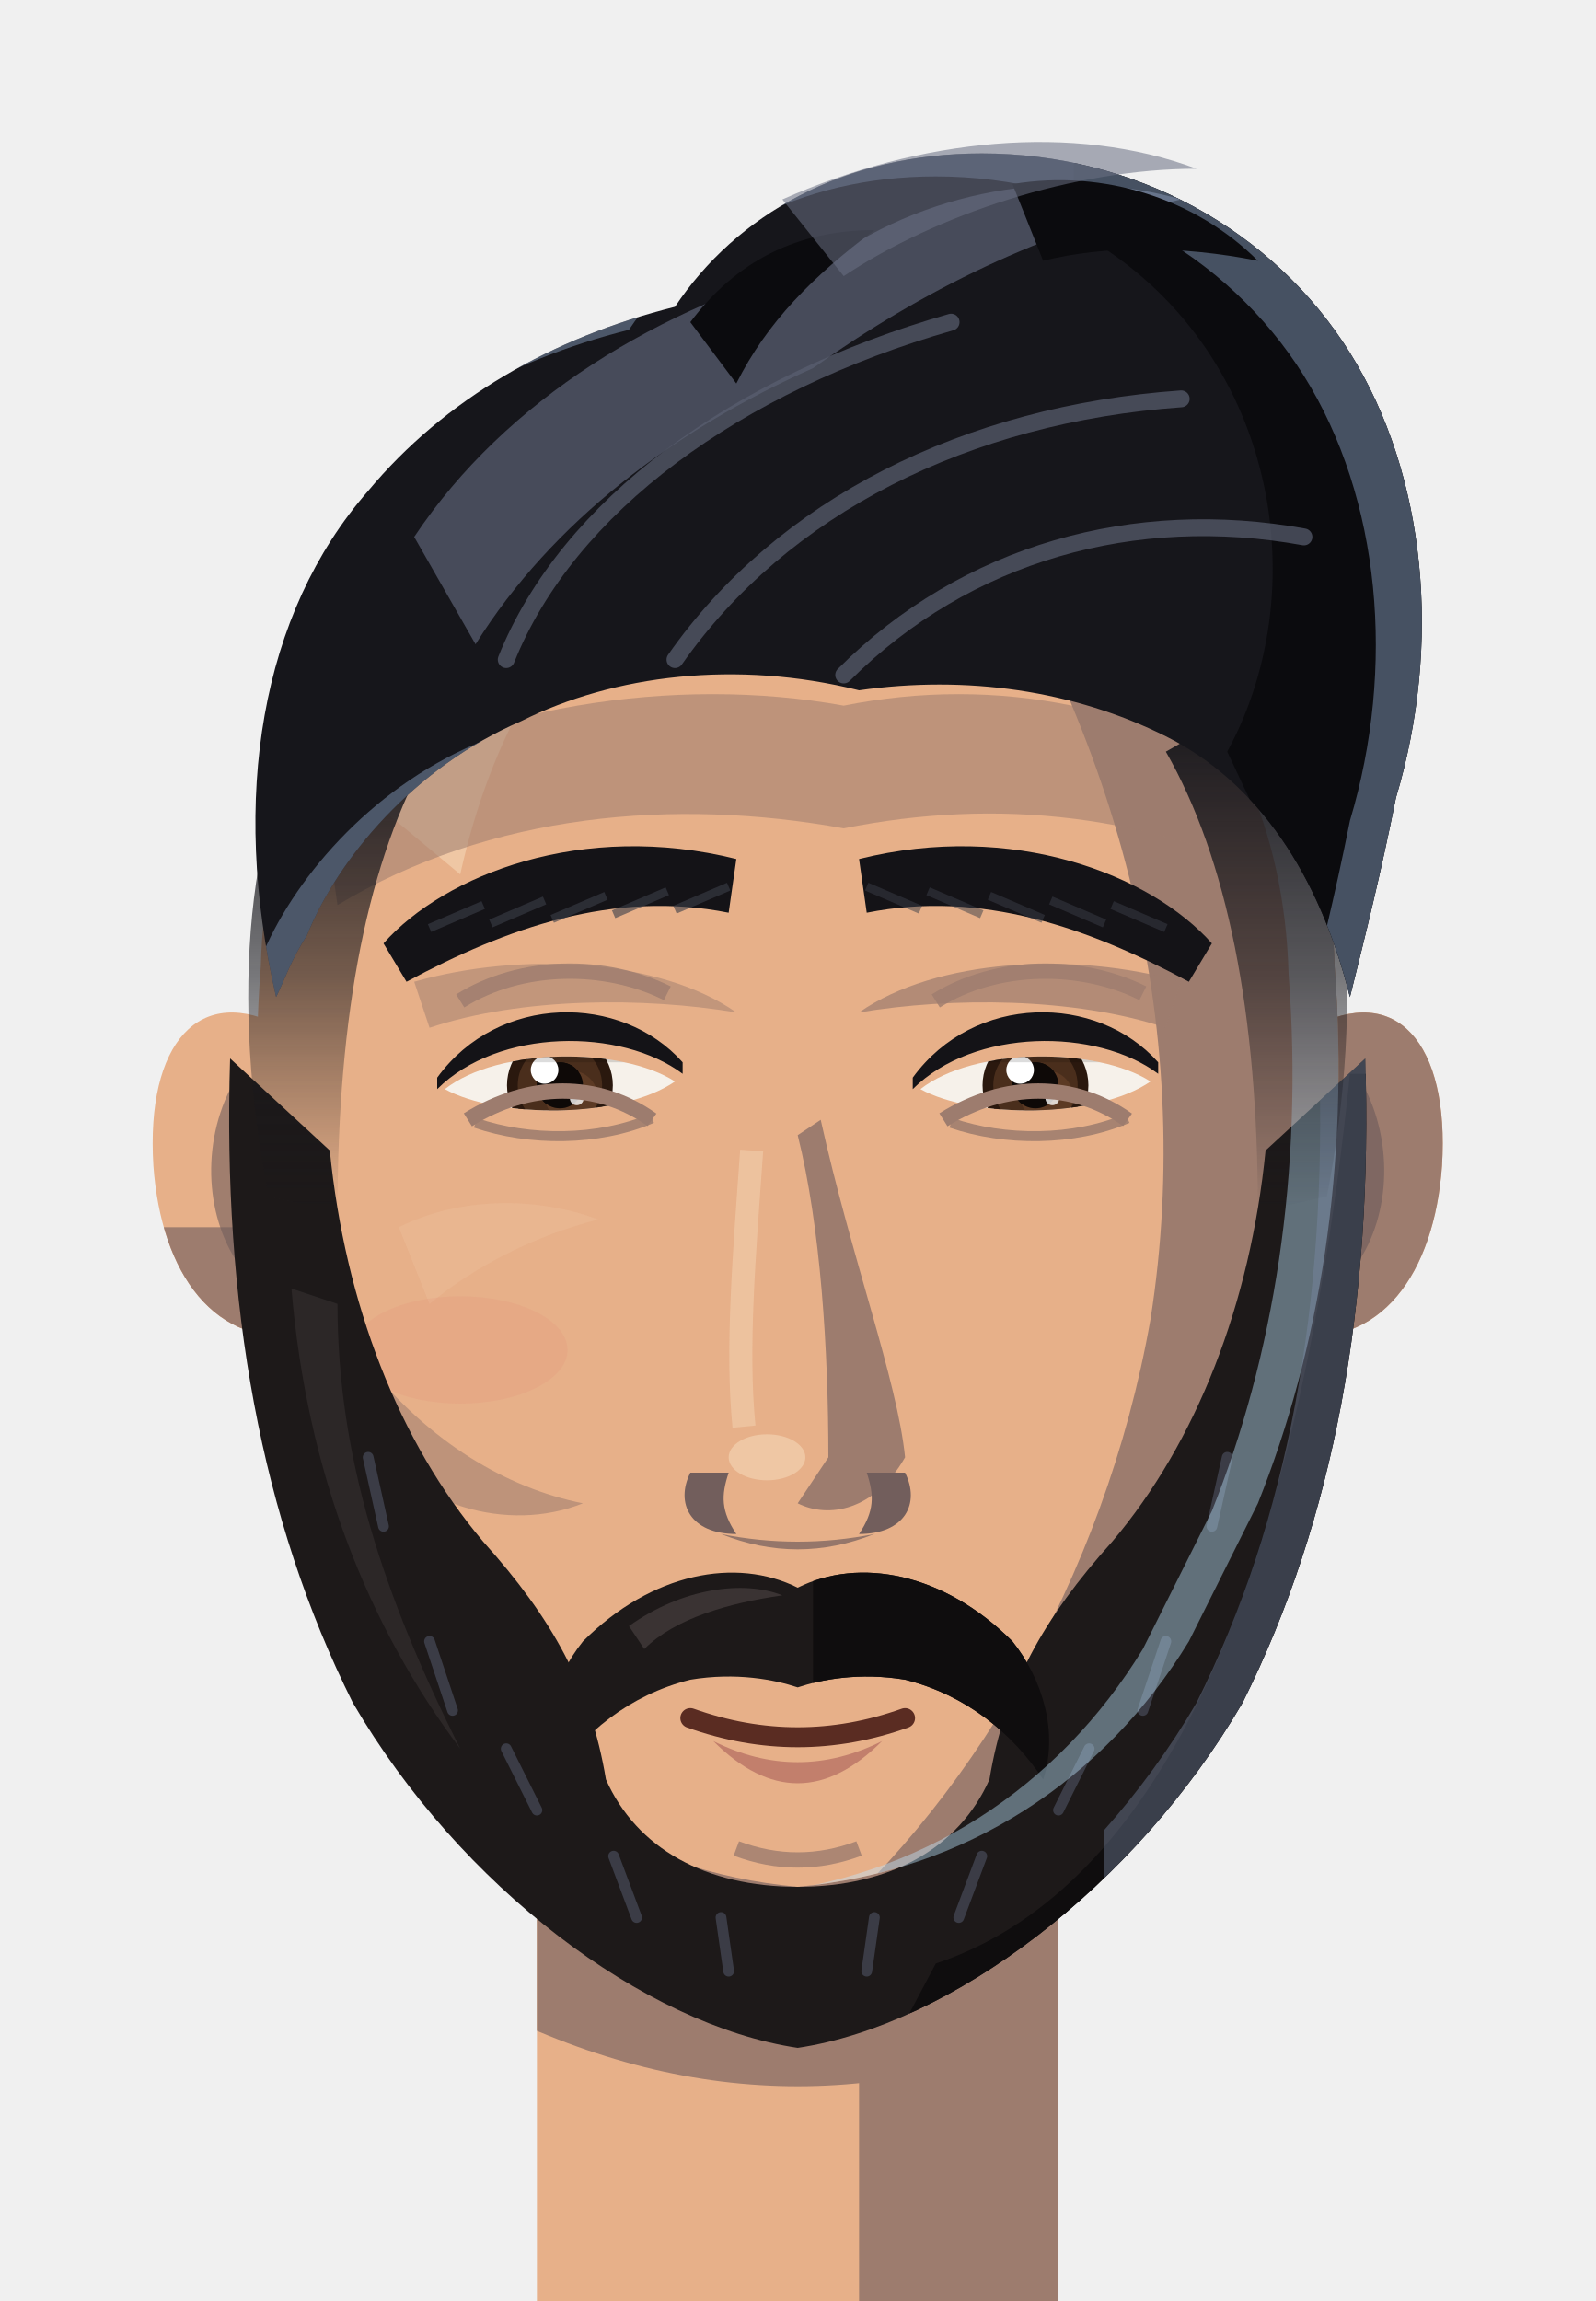
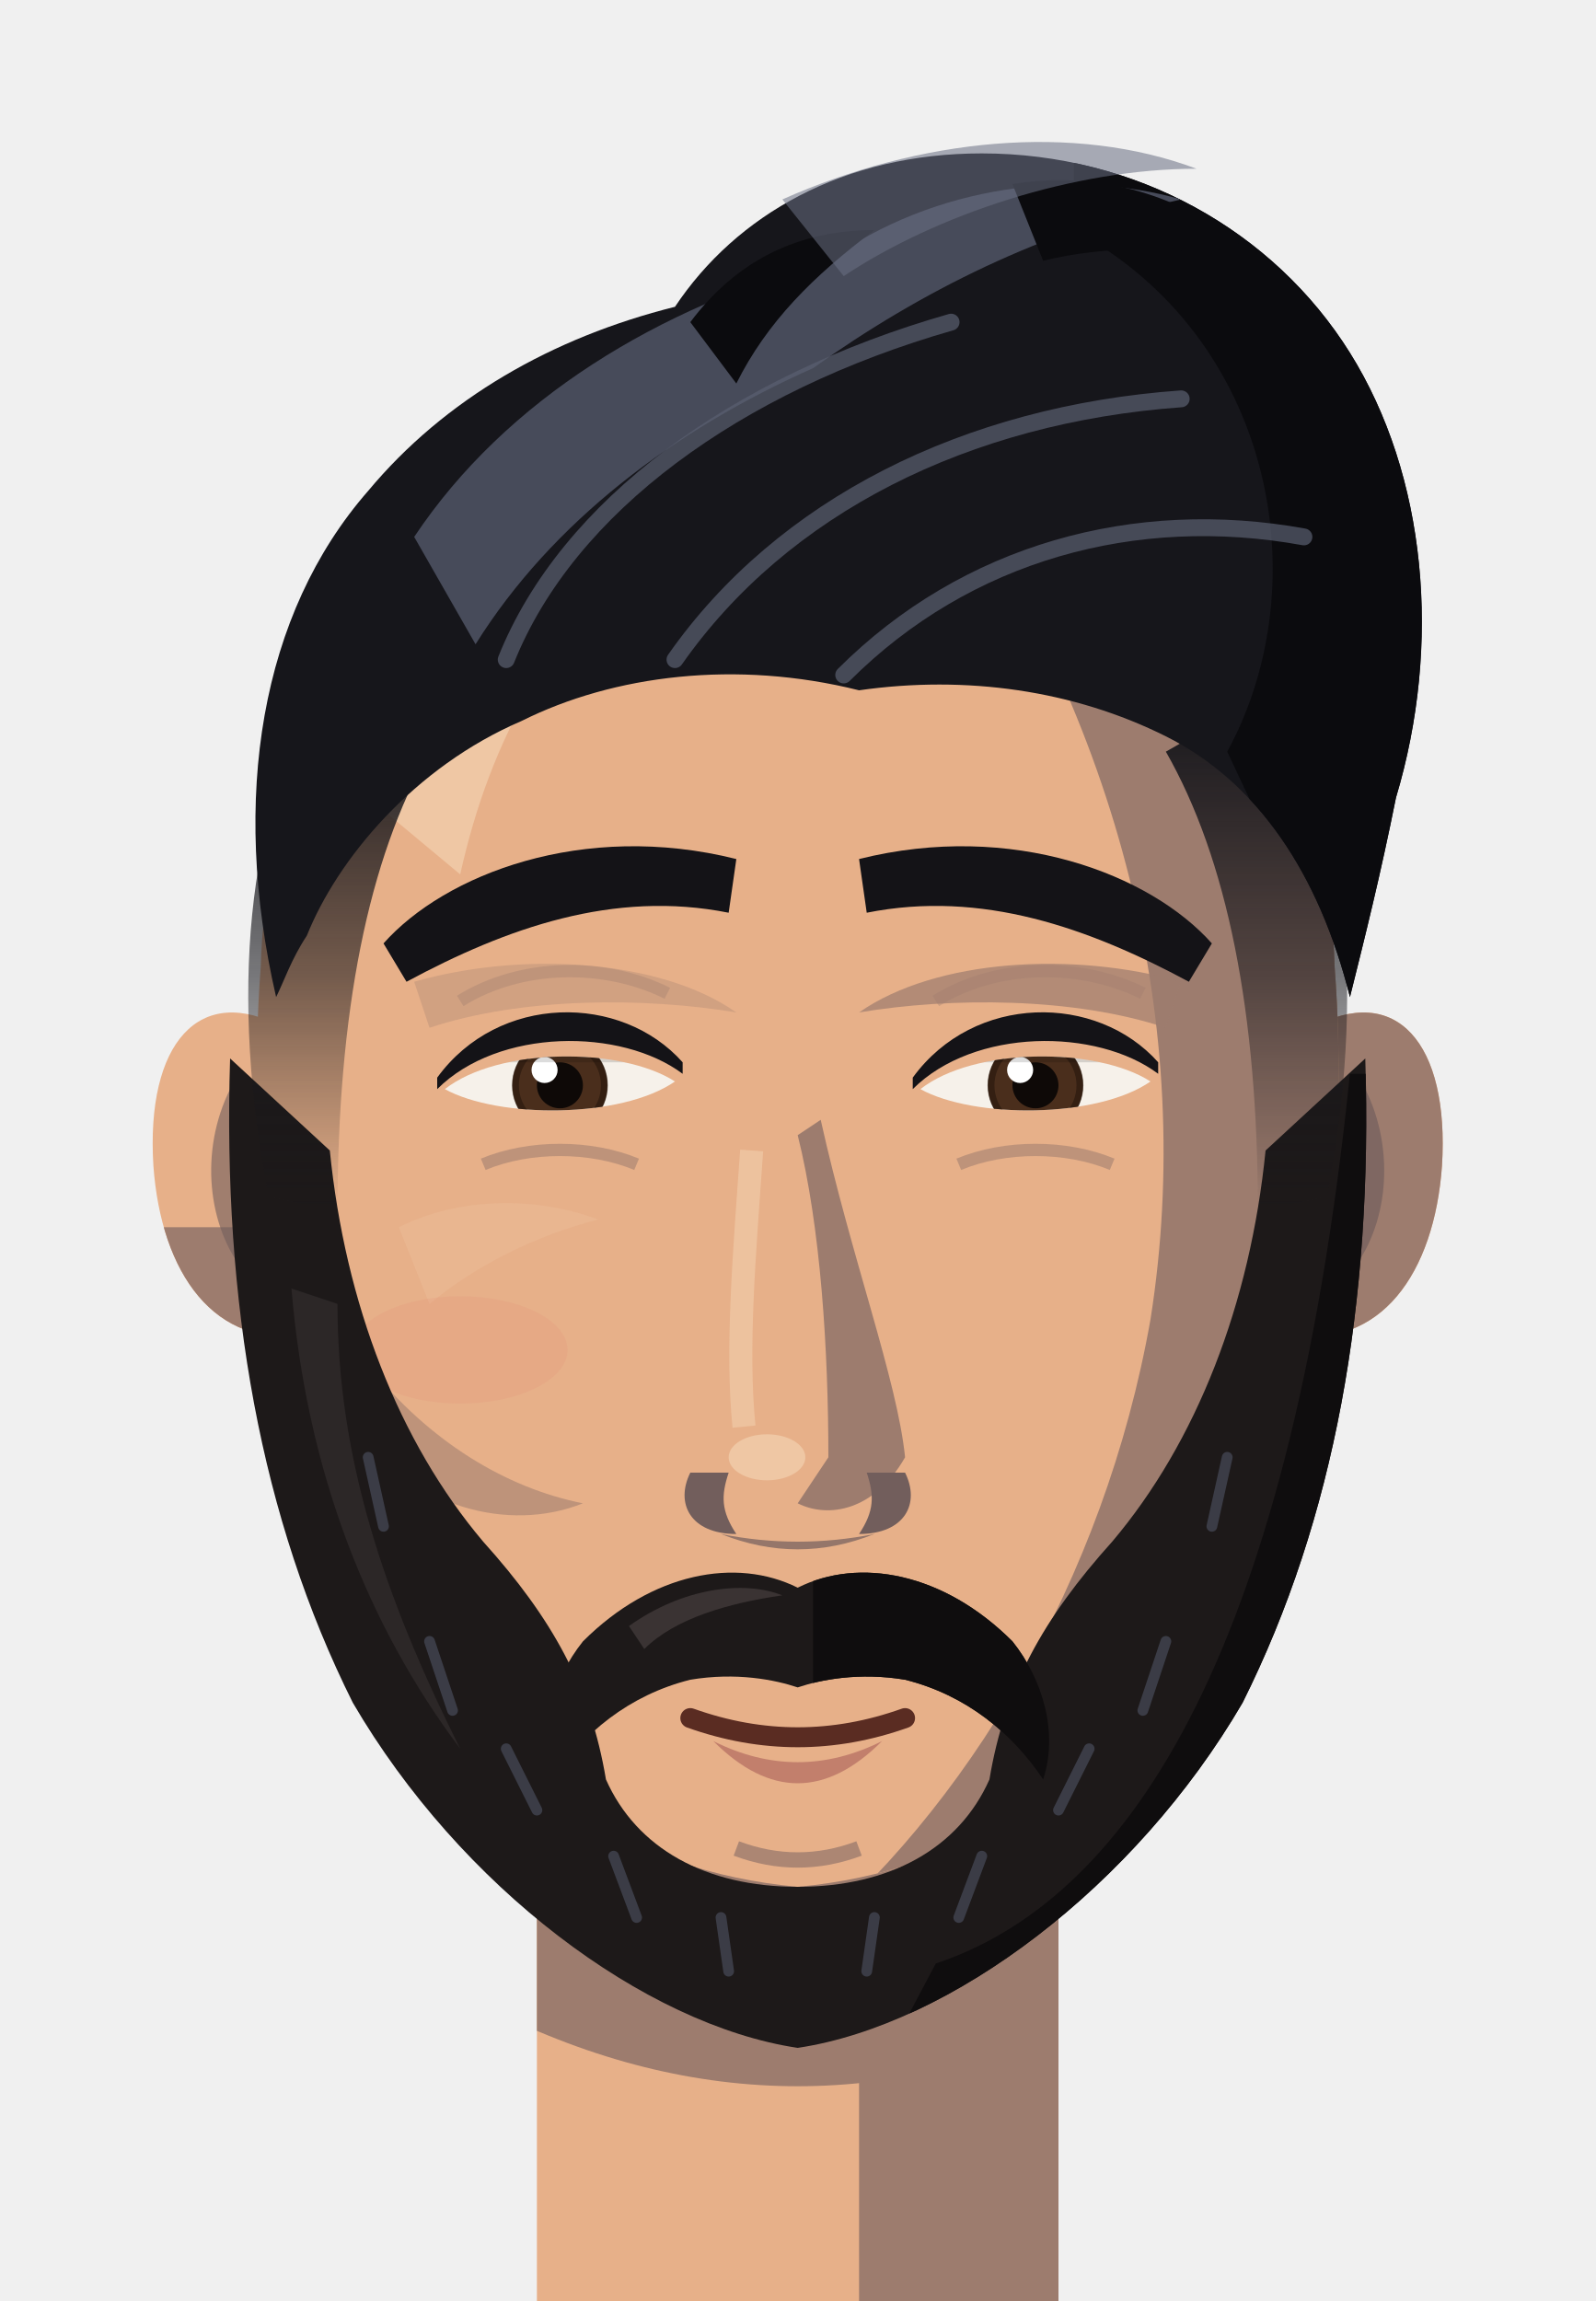
<svg xmlns="http://www.w3.org/2000/svg" viewBox="196 0 208 300" width="208" height="300">
  <defs>
    <linearGradient id="fade" x1="0" y1="0" x2="0" y2="1">
      <stop offset="0" stop-color="#16161b" stop-opacity="1" />
      <stop offset="0.55" stop-color="#16161b" stop-opacity="0.55" />
      <stop offset="1" stop-color="#16161b" stop-opacity="0" />
    </linearGradient>
    <clipPath id="c1">
      <path d="M233,134 C222,128 215,136 216,152 C217,166 224,176 236,174 Z" />
    </clipPath>
    <clipPath id="c2">
      <path d="M 367,134 C 378,128 385,136 384,152 C 383,166 376,176 364,174 Z" />
    </clipPath>
    <clipPath id="c3">
      <path d="M266,220 L266,304 L334,304 L334,220 Z" />
    </clipPath>
    <clipPath id="c4">
      <path d="M300,64 C341,64 369,88 370,126 C372,152 368,176 360,196 L351,214 C340,232 322,244 300,246 C278,244 260,232 249,214 L240,196 C232,176 228,152 230,126 C231,88 259,64 300,64 Z" />
    </clipPath>
    <clipPath id="c5">
      <path d="M254,142 C261,136.5 277,136.5 284,141 C277,145.85 261,145.85 254,142 Z" />
    </clipPath>
    <clipPath id="c6">
      <path d="M316,142 C323,136.5 339,136.5 346,141 C339,145.85 323,145.85 316,142 Z" />
    </clipPath>
    <clipPath id="c7">
      <path d="M226,138 C225,170 230,198 242,222 C256,246 280,264 300,267 C320,264 344,246 358,222 C370,198 375,170 374,138 L361,150 C359,170 352,188 341,201 C332,211 327,220 325,232 C321,241 312,246 300,246 C288,246 279,241 275,232 C273,220 268,211 259,201 C248,188 241,170 239,150 Z" />
    </clipPath>
    <clipPath id="c8">
      <path d="M272,214 C281,205 292,203 300,207 C308,203 319,205 328,214 C332,219 334,226 332,232 C328,226 322,221 314,219 C308,218 303,219 300,220 C297,219 292,218 286,219 C278,221 272,226 268,232 C266,226 268,219 272,214 Z" />
    </clipPath>
    <clipPath id="c9">
-       <path d="M300,64 C341,64 369,88 370,126 C372,152 368,176 360,196 L351,214 C340,232 322,244 300,246 C278,244 260,232 249,214 L240,196 C232,176 228,152 230,126 C231,88 259,64 300,64 Z" />
-     </clipPath>
-     <clipPath id="c10">
-       <path d="M226,138 C225,170 230,198 242,222 C256,246 280,264 300,267 C320,264 344,246 358,222 C370,198 375,170 374,138 L361,150 C359,170 352,188 341,201 C332,211 327,220 325,232 C321,241 312,246 300,246 C288,246 279,241 275,232 C273,220 268,211 259,201 C248,188 241,170 239,150 Z" />
-     </clipPath>
-     <clipPath id="c11">
-       <rect x="340" y="0" width="600" height="1500" />
-     </clipPath>
-     <clipPath id="c12">
-       <path d="M232,130 C226,104 230,80 244,64 C254,52 268,44 284,40 C292,28 306,20 324,20 C344,20 362,30 372,46 C382,62 384,84 378,104 C376,114 374,122 372,130 C368,114 360,102 348,96 C336,90 322,88 308,90 C292,86 276,88 264,94 C250,100 240,112 236,122 C234,125 233,128 232,130 Z" />
-     </clipPath>
-     <clipPath id="c13">
      <path d="M232,130 C226,104 230,80 244,64 C254,52 268,44 284,40 C292,28 306,20 324,20 C344,20 362,30 372,46 C382,62 384,84 378,104 C376,114 374,122 372,130 C368,114 360,102 348,96 C336,90 322,88 308,90 C292,86 276,88 264,94 C250,100 240,112 236,122 C234,125 233,128 232,130 Z" />
    </clipPath>
  </defs>
  <path d="M233,134 C222,128 215,136 216,152 C217,166 224,176 236,174 Z" fill="#e7b089" />
  <g clip-path="url(#c1)">
    <path d="M200,160 L240,160 L240,190 L200,190 Z" fill="#9d7c6e" />
  </g>
  <path d="M 367,134 C 378,128 385,136 384,152 C 383,166 376,176 364,174 Z" fill="#e7b089" />
  <g clip-path="url(#c2)">
    <path d="M360,120 L400,120 L400,190 L360,190 Z" fill="#9d7c6e" />
  </g>
  <path d="M226,142 C222,150 223,160 228,166 L230,164 C227,158 226,150 229,144 Z" fill="#725e5c" opacity="0.6" />
  <path d="M 374,142 C 378,150 377,160 372,166 L 370,164 C 373,158 374,150 371,144 Z" fill="#725e5c" opacity="0.7" />
  <path d="M266,220 L266,304 L334,304 L334,220 Z" fill="#e7b089" />
  <g clip-path="url(#c3)">
    <path d="M308,210 L340,210 L340,310 L308,310 Z" fill="#9d7c6e" />
    <path d="M260,210 L340,210 L340,262 Q300,282 260,262 Z" fill="#9d7c6e" />
  </g>
  <path d="M300,64 C341,64 369,88 370,126 C372,152 368,176 360,196 L351,214 C340,232 322,244 300,246 C278,244 260,232 249,214 L240,196 C232,176 228,152 230,126 C231,88 259,64 300,64 Z" fill="#e7b089" />
  <g clip-path="url(#c4)">
    <path d="M318,60 C352,70 376,96 376,130 C378,170 368,204 350,228 C336,244 318,252 300,254 C322,236 340,206 346,172 C352,134 342,94 318,60 Z" fill="#9d7c6e" />
    <path d="M244,104 C250,86 264,74 282,70 C268,82 260,96 256,114 Z" fill="#efc7a4" />
  </g>
  <path d="M248,160 C256,156 266,156 274,159 C266,161 258,165 252,170 Z" fill="#efc7a4" opacity="0.25" />
  <path d="M244,178 C252,188 262,194 272,196 C262,200 250,196 244,188 Z" fill="#9d7c6e" opacity="0.55" />
  <ellipse cx="256" cy="176" rx="14" ry="7" fill="#e07e70" opacity="0.14" />
  <path d="M246,123 C254,114 272,107 292,112 L291,119 C276,116 262,121 249,128 Z" fill="#141317" />
  <path d="M 354,123 C 346,114 328,107 308,112 L 309,119 C 324,116 338,121 351,128 Z" fill="#141317" />
-   <path d="M252,121.0 l7,-3" stroke="#3a3d48" stroke-width="1.1" opacity="0.6" />
-   <path d="M348,121.0 l-7,-3" stroke="#3a3d48" stroke-width="1.1" opacity="0.5" />
-   <path d="M260,120.4 l7,-3" stroke="#3a3d48" stroke-width="1.1" opacity="0.6" />
-   <path d="M340,120.4 l-7,-3" stroke="#3a3d48" stroke-width="1.1" opacity="0.5" />
-   <path d="M268,119.8 l7,-3" stroke="#3a3d48" stroke-width="1.1" opacity="0.6" />
-   <path d="M332,119.8 l-7,-3" stroke="#3a3d48" stroke-width="1.1" opacity="0.5" />
-   <path d="M276,119.2 l7,-3" stroke="#3a3d48" stroke-width="1.1" opacity="0.6" />
-   <path d="M324,119.2 l-7,-3" stroke="#3a3d48" stroke-width="1.1" opacity="0.5" />
-   <path d="M284,118.6 l7,-3" stroke="#3a3d48" stroke-width="1.1" opacity="0.6" />
-   <path d="M316,118.6 l-7,-3" stroke="#3a3d48" stroke-width="1.1" opacity="0.5" />
-   <path d="M250,128 C264,124 282,125 292,132 C280,130 264,130 252,134 Z" fill="#9d7c6e" opacity="0.5" />
+   <path d="M250,128 C264,124 282,125 292,132 C280,130 264,130 252,134 Z" fill="#9d7c6e" opacity="0.3" />
  <path d="M 350,128 C 336,124 318,125 308,132 C 320,130 336,130 348,134 Z" fill="#9d7c6e" opacity="0.7" />
  <path d="M254,142 C261,136.5 277,136.5 284,141 C277,145.85 261,145.85 254,142 Z" fill="#f6f1ea" />
  <g clip-path="url(#c5)">
    <circle cx="269" cy="141.5" r="6.2" fill="#4a2e1c" />
+     <circle cx="269" cy="141.5" r="5.8" fill="none" stroke="#24150b" stroke-width="0.9" opacity="0.6" />
    <circle cx="269" cy="141.5" r="3" fill="#0e0907" />
-     <circle cx="269" cy="141.5" r="6.2" fill="none" stroke="#2a180e" stroke-width="1.4" />
-     <circle cx="270.5" cy="143" r="3.4" fill="#6b4329" opacity="0.55" />
-     <circle cx="269" cy="141.5" r="3" fill="#0e0907" />
-     <circle cx="267" cy="139.5" r="1.8" fill="#fff" />
-     <circle cx="271.2" cy="143.2" r="0.9" fill="#fff" opacity="0.8" />
+     <circle cx="267" cy="139.5" r="1.7" fill="#fff" />
    <rect x="249" y="120" width="40" height="18.5" fill="#000" opacity="0.14" />
  </g>
  <path d="M253,142 C261,134.0 277,134.0 285,140 L285,138.5 C277,129.5 261,129.5 253,140.5 Z" fill="#141317" />
-   <path d="M258,146.4 C265,148.8 274,148.8 281,145.8" fill="none" stroke="#725e5c" stroke-width="1.3" opacity="0.55" />
-   <path d="M256,130.5 C264,125.5 275,125.5 283,129.5" fill="none" stroke="#9d7c6e" stroke-width="2" opacity="0.8" />
-   <path d="M257,146 C265,141 274,141 281,146" fill="none" stroke="#9d7c6e" stroke-width="2" />
+   <path d="M256,130.5 C264,125.5 275,125.5 283,129.5" fill="none" stroke="#9d7c6e" stroke-width="1.6" opacity="0.35" />
+   <path d="M259,151.8 C265,149.3 273,149.3 279,151.8" fill="none" stroke="#9d7c6e" stroke-width="1.6" opacity="0.55" />
  <path d="M316,142 C323,136.5 339,136.5 346,141 C339,145.85 323,145.85 316,142 Z" fill="#f6f1ea" />
  <g clip-path="url(#c6)">
    <circle cx="331" cy="141.5" r="6.2" fill="#4a2e1c" />
+     <circle cx="331" cy="141.5" r="5.8" fill="none" stroke="#24150b" stroke-width="0.9" opacity="0.6" />
    <circle cx="331" cy="141.5" r="3" fill="#0e0907" />
-     <circle cx="331" cy="141.5" r="6.2" fill="none" stroke="#2a180e" stroke-width="1.4" />
-     <circle cx="332.5" cy="143" r="3.4" fill="#6b4329" opacity="0.55" />
-     <circle cx="331" cy="141.5" r="3" fill="#0e0907" />
-     <circle cx="329" cy="139.5" r="1.8" fill="#fff" />
-     <circle cx="333.2" cy="143.2" r="0.9" fill="#fff" opacity="0.8" />
+     <circle cx="329" cy="139.5" r="1.7" fill="#fff" />
    <rect x="311" y="120" width="40" height="18.5" fill="#000" opacity="0.14" />
  </g>
  <path d="M315,142 C323,134.0 339,134.0 347,140 L347,138.5 C339,129.5 323,129.5 315,140.5 Z" fill="#141317" />
-   <path d="M320,146.4 C327,148.8 336,148.8 343,145.8" fill="none" stroke="#725e5c" stroke-width="1.3" opacity="0.55" />
-   <path d="M318,130.5 C326,125.5 337,125.5 345,129.5" fill="none" stroke="#9d7c6e" stroke-width="2" opacity="0.8" />
-   <path d="M319,146 C327,141 336,141 343,146" fill="none" stroke="#9d7c6e" stroke-width="2" />
+   <path d="M318,130.5 C326,125.5 337,125.5 345,129.5" fill="none" stroke="#9d7c6e" stroke-width="1.6" opacity="0.35" />
+   <path d="M321,151.8 C327,149.3 335,149.3 341,151.8" fill="none" stroke="#9d7c6e" stroke-width="1.6" opacity="0.55" />
  <path d="M303,146 C307,164 313,180 314,190 C310,197 304,198 300,196 L304,190 C304,176 303,160 300,148 Z" fill="#9d7c6e" />
  <path d="M286,192 C284,196 286,200 292,200 C290,197 290,195 291,192 Z" fill="#725e5c" />
  <path d="M314,192 C316,196 314,200 308,200 C310,197 310,195 309,192 Z" fill="#725e5c" />
  <path d="M290,200 Q300,204 310,200 Q300,202 290,200 Z" fill="#725e5c" opacity="0.7" />
  <ellipse cx="296" cy="190" rx="5" ry="3" fill="#efc7a4" />
  <path d="M294,150 C293,164 292,176 293,186" fill="none" stroke="#efc7a4" stroke-width="3" opacity="0.8" />
  <path d="M226,138 C225,170 230,198 242,222 C256,246 280,264 300,267 C320,264 344,246 358,222 C370,198 375,170 374,138 L361,150 C359,170 352,188 341,201 C332,211 327,220 325,232 C321,241 312,246 300,246 C288,246 279,241 275,232 C273,220 268,211 259,201 C248,188 241,170 239,150 Z" fill="#1d1919" />
  <g clip-path="url(#c7)">
    <path d="M318,256 C342,248 364,218 372,140 L390,140 L390,290 L300,290 Z" fill="#0f0d0e" />
    <path d="M234,168 C236,192 244,212 256,228 C246,208 240,190 240,170 Z" fill="#2c2727" />
  </g>
  <path d="M252,214 l3,9" fill="none" stroke="#474b5a" stroke-width="1.4" stroke-linecap="round" stroke-linejoin="round" opacity="0.7" />
  <path d="M262,228 l4,8" fill="none" stroke="#474b5a" stroke-width="1.4" stroke-linecap="round" stroke-linejoin="round" opacity="0.7" />
  <path d="M276,242 l3,8" fill="none" stroke="#474b5a" stroke-width="1.4" stroke-linecap="round" stroke-linejoin="round" opacity="0.7" />
  <path d="M290,250 l1,7" fill="none" stroke="#474b5a" stroke-width="1.4" stroke-linecap="round" stroke-linejoin="round" opacity="0.7" />
  <path d="M244,190 l2,9" fill="none" stroke="#474b5a" stroke-width="1.4" stroke-linecap="round" stroke-linejoin="round" opacity="0.7" />
  <path d="M310,250 l-1,7" fill="none" stroke="#474b5a" stroke-width="1.4" stroke-linecap="round" stroke-linejoin="round" opacity="0.7" />
  <path d="M324,242 l-3,8" fill="none" stroke="#474b5a" stroke-width="1.4" stroke-linecap="round" stroke-linejoin="round" opacity="0.7" />
  <path d="M338,228 l-4,8" fill="none" stroke="#474b5a" stroke-width="1.4" stroke-linecap="round" stroke-linejoin="round" opacity="0.7" />
  <path d="M348,214 l-3,9" fill="none" stroke="#474b5a" stroke-width="1.4" stroke-linecap="round" stroke-linejoin="round" opacity="0.7" />
  <path d="M356,190 l-2,9" fill="none" stroke="#474b5a" stroke-width="1.4" stroke-linecap="round" stroke-linejoin="round" opacity="0.7" />
  <path d="M272,214 C281,205 292,203 300,207 C308,203 319,205 328,214 C332,219 334,226 332,232 C328,226 322,221 314,219 C308,218 303,219 300,220 C297,219 292,218 286,219 C278,221 272,226 268,232 C266,226 268,219 272,214 Z" fill="#1d1919" />
  <g clip-path="url(#c8)">
    <path d="M302,200 L340,200 L340,236 L302,236 Z" fill="#0f0d0e" />
    <path d="M278,212 C285,207 293,206 298,208 C291,209 284,211 280,215 Z" fill="#3a3333" />
  </g>
  <path d="M286,224 Q300,229 314,224" fill="none" stroke="#5a2c22" stroke-width="2.6" stroke-linecap="round" />
  <path d="M289,227 Q300,238.0 311,227 Q300,232.5 289,227 Z" fill="#c27f6c" />
  <path d="M292,241 Q300,244 308,241" fill="none" stroke="#9d7c6e" stroke-width="2" opacity="0.8" />
-   <path d="M238,104 C258,92 284,88 306,92 C326,88 346,92 364,104 L366,116 C346,106 326,104 306,108 C284,104 260,106 240,118 Z" fill="#9d7c6e" opacity="0.55" />
-   <g clip-path="url(#c9)">
-     <path d="M-10,-10 L610,-10 L610,1510 L-10,1510 Z M 294,65 C 335,65 363,89 364,127 C 366,153 362,177 354,197 L 345,215 C 334,233 316,245 294,247 C 272,245 254,233 243,215 L 234,197 C 226,177 222,153 224,127 C 225,89 253,65 294,65 Z" fill-rule="evenodd" fill="#bfe6ff" opacity="0.42" />
-   </g>
-   <g clip-path="url(#c10)">
-     <g clip-path="url(#c11)">
-       <path d="M-10,-10 L610,-10 L610,1510 L-10,1510 Z M 220,138 C 219,170 224,198 236,222 C 250,246 274,264 294,267 C 314,264 338,246 352,222 C 364,198 369,170 368,138 L 355,150 C 353,170 346,188 335,201 C 326,211 321,220 319,232 C 315,241 306,246 294,246 C 282,246 273,241 269,232 C 267,220 262,211 253,201 C 242,188 235,170 233,150 Z" fill-rule="evenodd" fill="#7a8aa8" opacity="0.4" />
-     </g>
-   </g>
  <path d="M231,156 C226,130 228,106 238,90 L252,98 C244,112 240,132 240,158 Z" fill="url(#fade)" />
  <path d="M 369,156 C 374,130 372,106 362,90 L 348,98 C 356,112 360,132 360,158 Z" fill="url(#fade)" />
  <path d="M232,130 C226,104 230,80 244,64 C254,52 268,44 284,40 C292,28 306,20 324,20 C344,20 362,30 372,46 C382,62 384,84 378,104 C376,114 374,122 372,130 C368,114 360,102 348,96 C336,90 322,88 308,90 C292,86 276,88 264,94 C250,100 240,112 236,122 C234,125 233,128 232,130 Z" fill="#16161b" />
-   <g clip-path="url(#c12)">
+   <g clip-path="url(#c9)">
    <path d="M336,18 C368,24 388,52 384,84 C382,104 376,118 372,132 L356,98 C368,76 362,44 336,30 Z" fill="#0b0b0e" />
    <path d="M250,70 C262,52 282,40 304,34 C318,24 336,22 350,26 C332,30 316,38 302,48 C284,56 268,68 258,84 Z" fill="#474b5a" />
-   </g>
-   <g clip-path="url(#c13)">
-     <path d="M-10,-10 L610,-10 L610,1510 L-10,1510 Z M 226,133 C 220,107 224,83 238,67 C 248,55 262,47 278,43 C 286,31 300,23 318,23 C 338,23 356,33 366,49 C 376,65 378,87 372,107 C 370,117 368,125 366,133 C 362,117 354,105 342,99 C 330,93 316,91 302,93 C 286,89 270,91 258,97 C 244,103 234,115 230,125 C 228,128 227,131 226,133 Z" fill-rule="evenodd" fill="#8fa6c8" opacity="0.45" />
  </g>
  <path d="M262,86 C270,66 292,50 320,42" fill="none" stroke="#5a5f70" stroke-width="2.2" stroke-linecap="round" stroke-linejoin="round" opacity="0.7" />
  <path d="M284,86 C298,66 322,54 350,52" fill="none" stroke="#5a5f70" stroke-width="2.2" stroke-linecap="round" stroke-linejoin="round" opacity="0.7" />
  <path d="M306,88 C322,72 344,66 366,70" fill="none" stroke="#5a5f70" stroke-width="2.2" stroke-linecap="round" stroke-linejoin="round" opacity="0.7" />
  <path d="M286,42 C292,34 300,30 310,30 C302,36 296,42 292,50 Z" fill="#0b0b0e" />
  <path d="M328,24 C340,22 352,26 360,34 C350,32 340,32 332,34 Z" fill="#0b0b0e" />
  <path d="M298,26 C316,18 336,16 352,22 C336,22 318,28 306,36 Z" fill="#6a7083" opacity="0.55" />
</svg>
